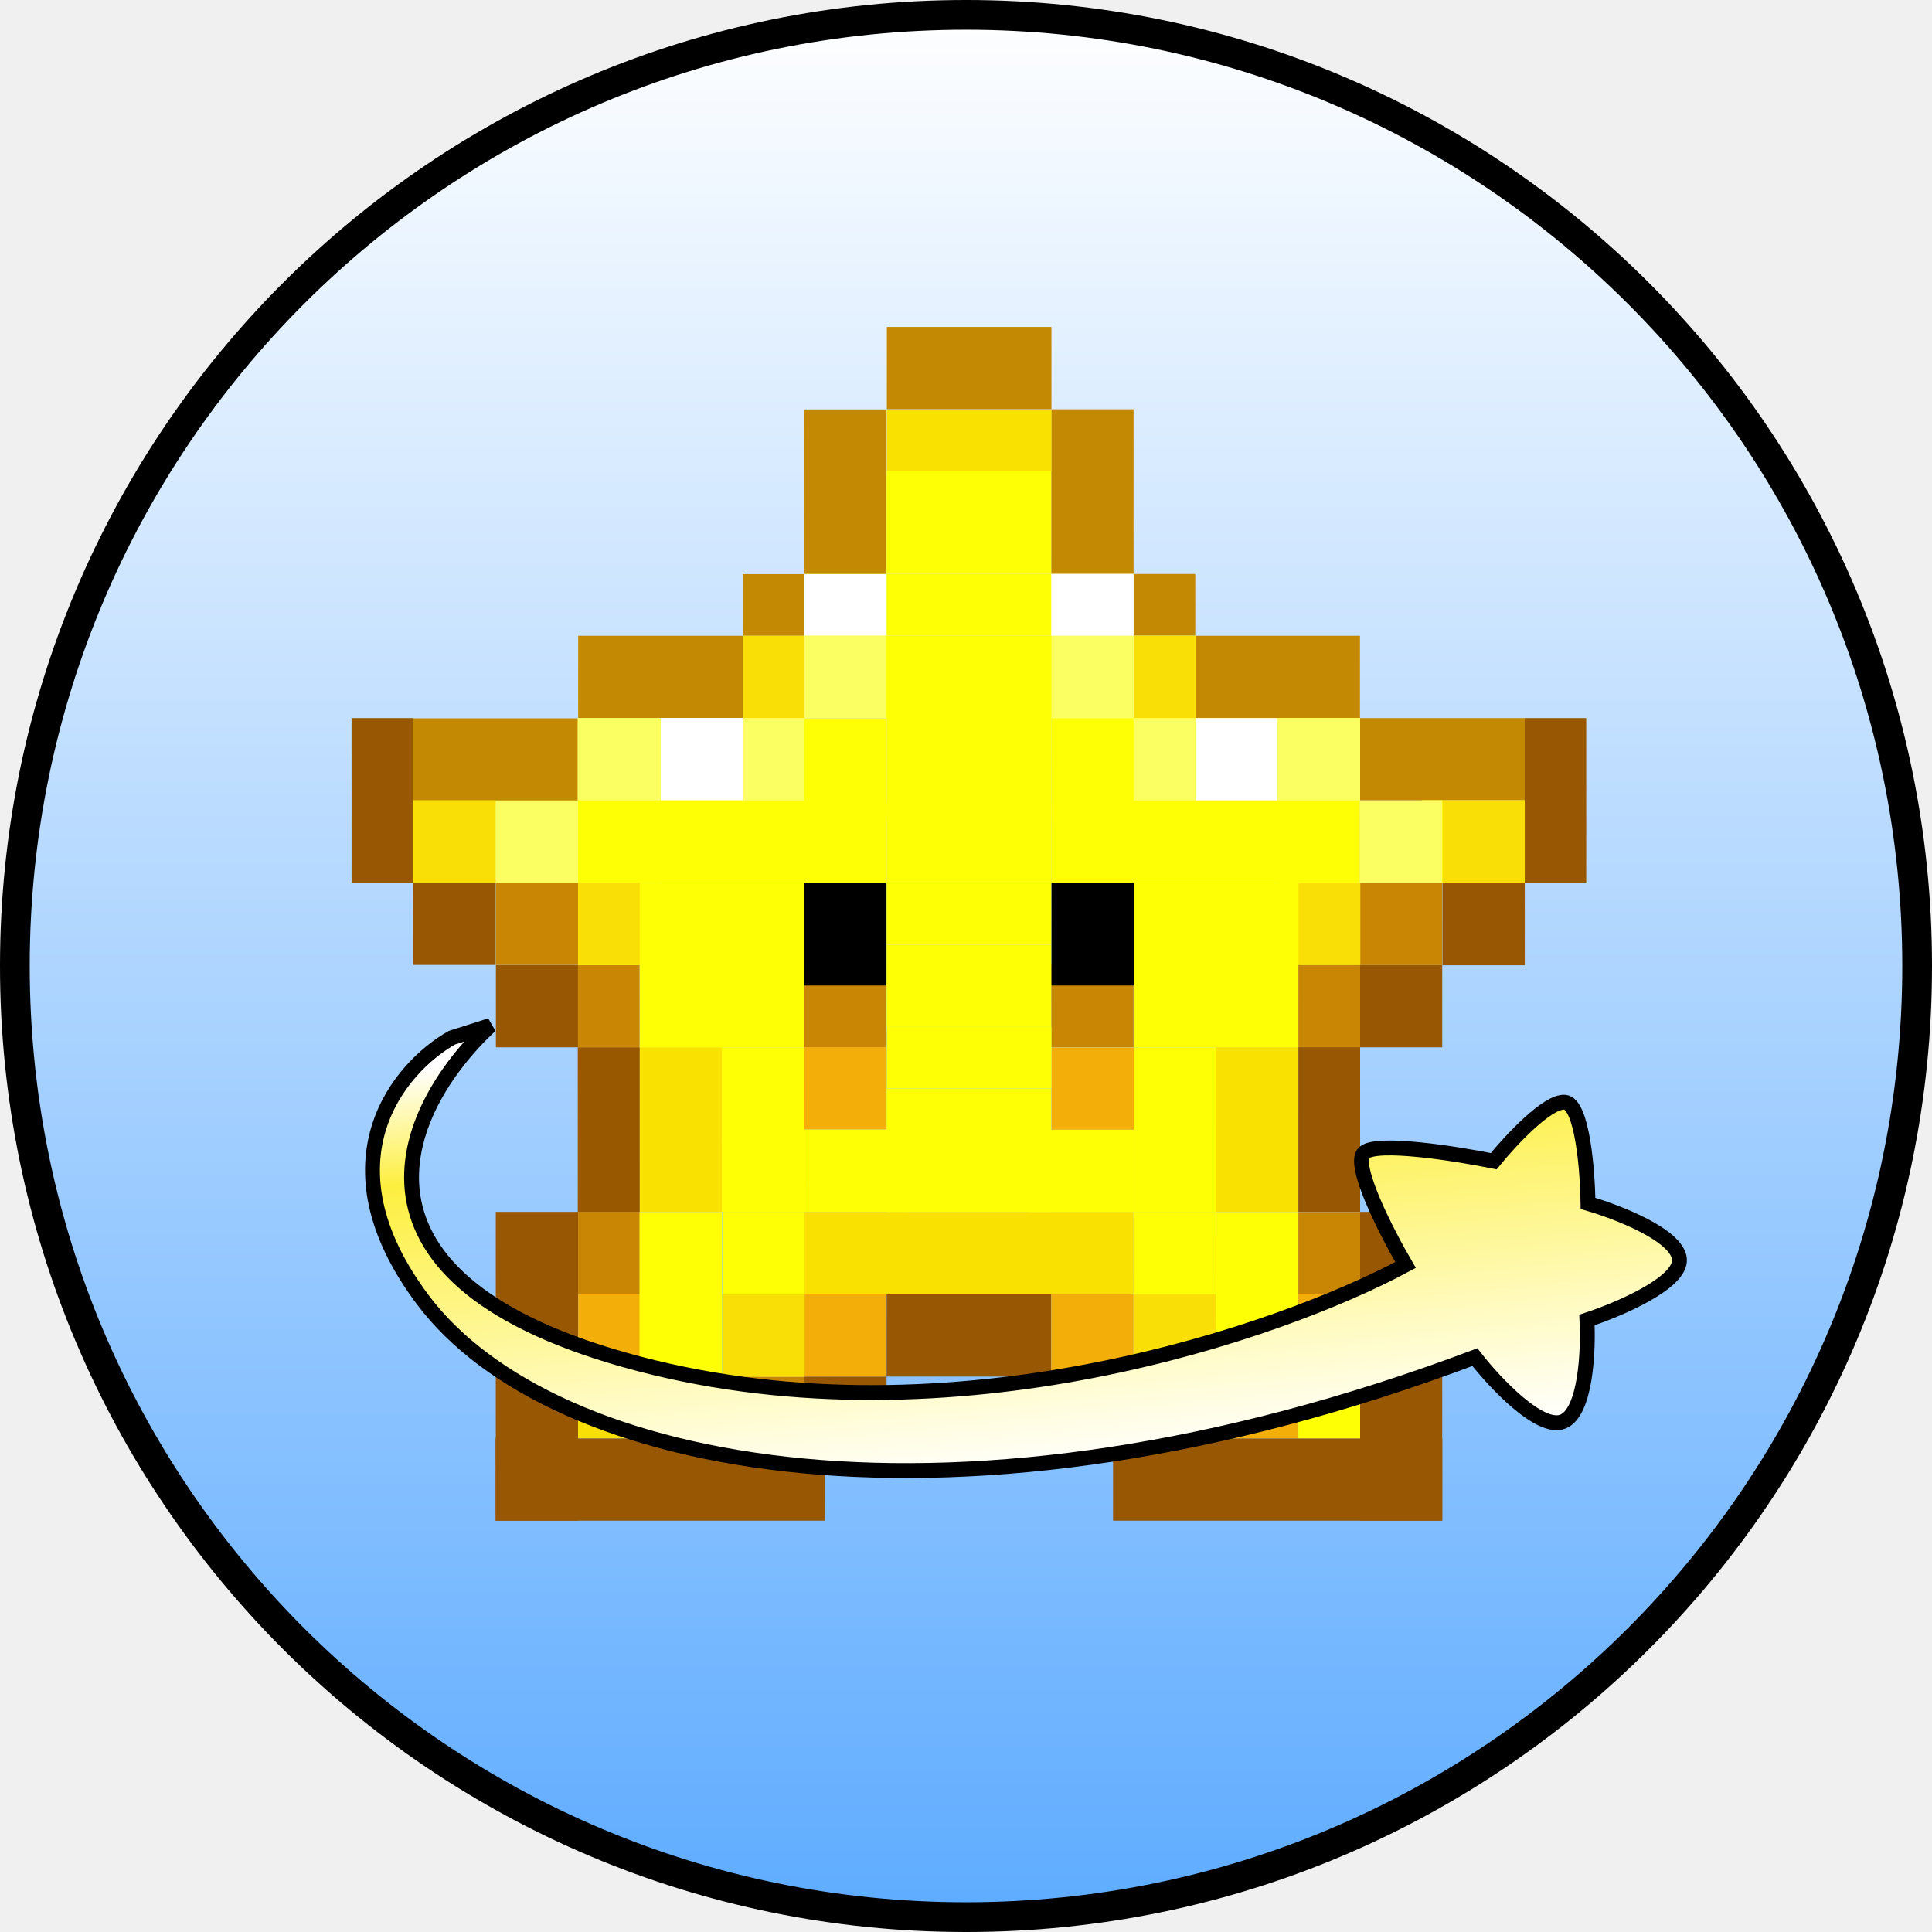
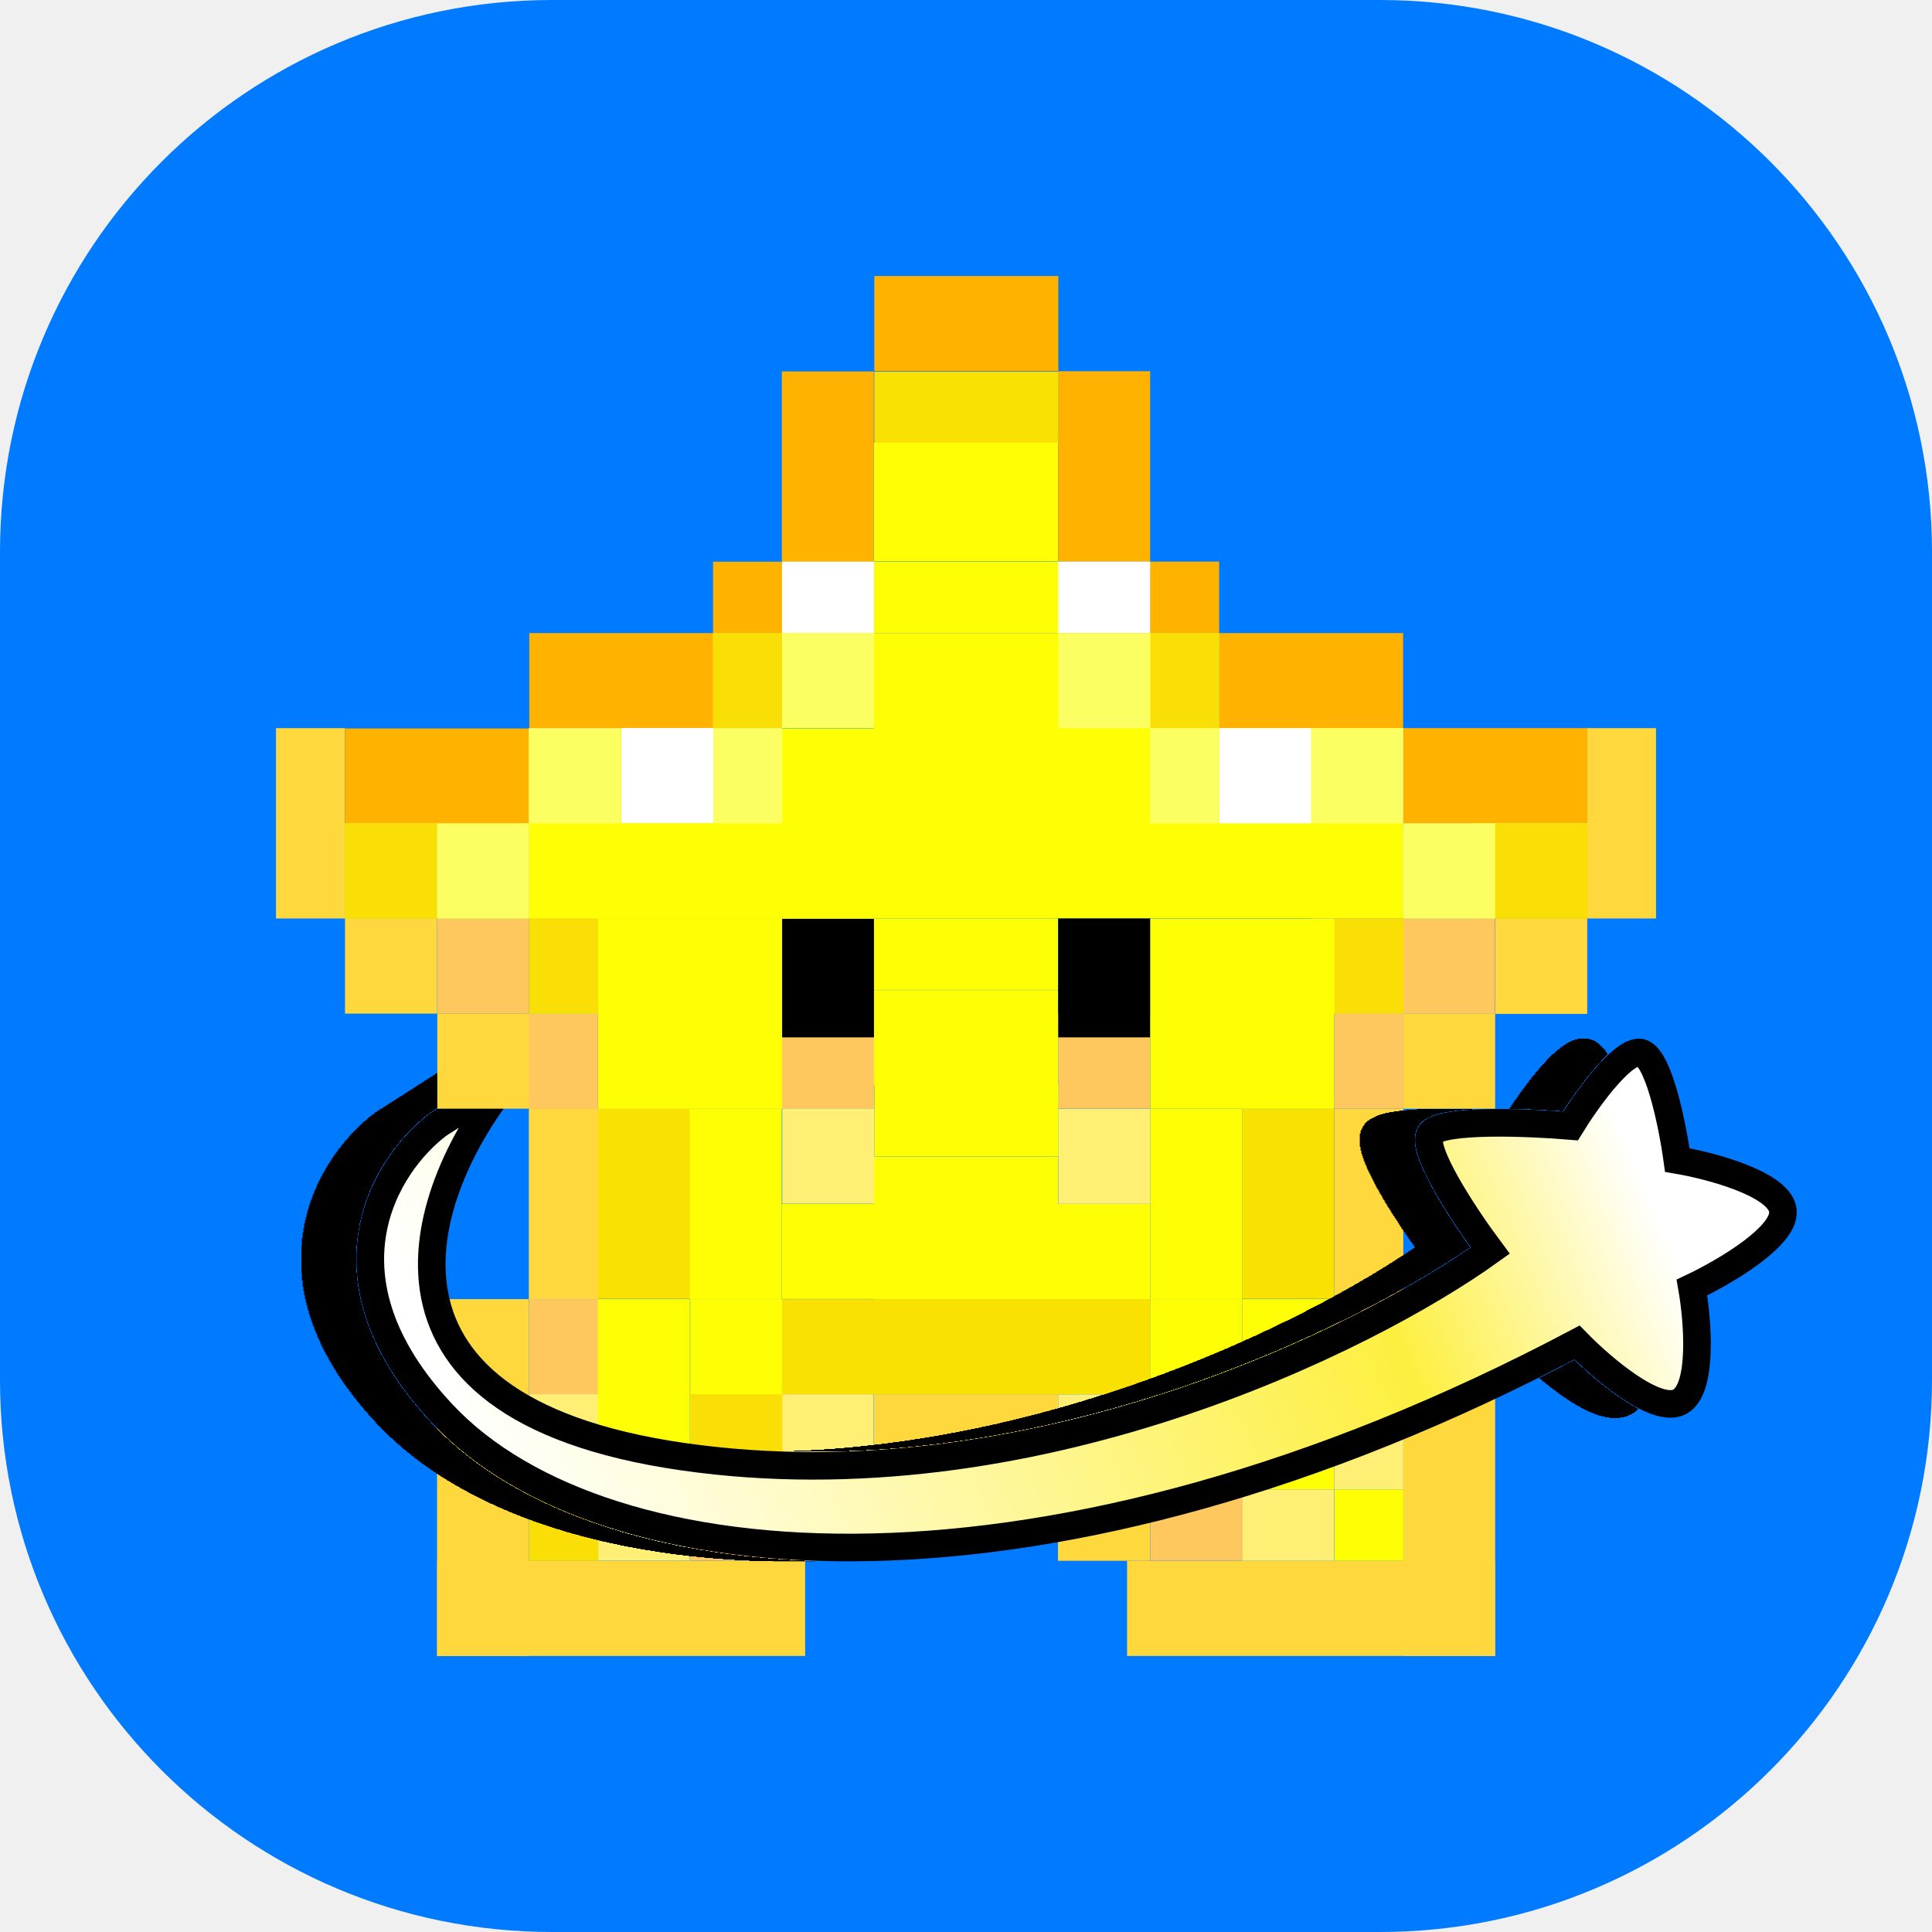
- <svg xmlns="http://www.w3.org/2000/svg" width="65" height="65" viewBox="0 0 65 65" fill="none">
-   <rect x="0.5" y="0.5" width="64" height="64" rx="32" fill="url(#paint0_linear_2089_32564)" />
-   <rect x="0.5" y="0.5" width="64" height="64" rx="32" stroke="black" />
-   <path d="M13.905 24.16L13.905 29.699L11.828 29.699L11.828 24.16L13.905 24.16Z" fill="#985703" />
-   <path d="M51.29 24.16L51.29 29.699L53.367 29.699L53.367 24.16L51.29 24.16Z" fill="#985703" />
-   <path d="M21.52 35.238L21.52 40.777L19.443 40.777L19.443 35.238L21.52 35.238Z" fill="#985703" />
-   <path d="M43.683 35.232L43.683 40.771L45.76 40.771L45.76 35.232L43.683 35.232Z" fill="#985703" />
-   <path d="M16.675 29.695L16.675 32.465L13.906 32.465L13.906 29.695L16.675 29.695Z" fill="#985703" />
-   <path d="M48.53 29.707L48.53 32.476L51.299 32.476L51.299 29.707L48.53 29.707Z" fill="#985703" />
-   <path d="M19.453 32.467L19.453 35.236L16.684 35.236L16.684 32.467L19.453 32.467Z" fill="#985703" />
-   <path d="M45.752 32.467L45.752 35.236L48.522 35.236L48.522 32.467L45.752 32.467Z" fill="#985703" />
-   <path d="M19.449 40.773L19.449 51.158L16.68 51.158L16.68 40.773L19.449 40.773Z" fill="#985703" />
-   <path d="M45.752 40.773L45.752 51.158L48.522 51.158L48.522 40.773L45.752 40.773Z" fill="#985703" />
-   <path d="M27.752 51.162L16.675 51.162L16.675 48.393L27.752 48.393L27.752 51.162Z" fill="#985703" />
-   <path d="M37.447 51.162L48.524 51.162L48.524 48.393L37.447 48.393L37.447 51.162Z" fill="#985703" />
-   <path d="M19.443 26.937H13.905V24.168H19.443V26.937Z" fill="#C38902" />
-   <path d="M45.76 26.929H51.298V24.16H45.76V26.929Z" fill="#C38902" />
-   <path d="M24.99 24.16H19.452V21.391H24.99V24.16Z" fill="#C38902" />
-   <path d="M40.217 24.16H45.755V21.391H40.217V24.16Z" fill="#C38902" />
-   <path d="M27.062 21.393H24.986V19.316H27.062V21.393Z" fill="#C38902" />
-   <path d="M38.137 21.389H40.214V19.312H38.137V21.389Z" fill="#C38902" />
-   <path d="M29.828 48.389H27.059V46.312H29.828V48.389Z" fill="#985703" />
-   <path d="M35.367 46.316H38.136V48.393H35.367V46.316Z" fill="#985703" />
-   <path d="M35.367 46.314H29.829V43.545H35.367V46.314Z" fill="#985703" />
-   <path d="M29.828 13.775L29.828 19.314L27.059 19.314L27.059 13.775L29.828 13.775Z" fill="#C38902" />
-   <path d="M35.367 13.77L35.367 19.308L38.137 19.308L38.137 13.77L35.367 13.77Z" fill="#C38902" />
-   <path d="M35.375 13.769H29.837V11H35.375V13.769Z" fill="#C38902" />
-   <path d="M21.52 35.238L21.52 40.777L19.443 40.777L19.443 35.238L21.52 35.238Z" fill="#985800" />
-   <path d="M24.293 35.232L24.293 40.771L21.523 40.771L21.523 35.232L24.293 35.232Z" fill="#F9E101" />
-   <path d="M43.679 35.232L43.679 40.771L40.91 40.771L40.91 35.232L43.679 35.232Z" fill="#F9E101" />
-   <path d="M35.375 15.86H29.837V13.783H35.375V15.86Z" fill="#F9E101" />
-   <path d="M35.367 19.307H29.829V15.846H35.367V19.307Z" fill="#FEFF04" />
-   <path d="M35.367 27.616H29.829V24.154H35.367V27.616Z" fill="#FEFF04" />
-   <path d="M38.137 43.543H27.06V40.773H38.137V43.543Z" fill="#F9E101" />
-   <path d="M27.062 48.389H24.293V46.312H27.062V48.389Z" fill="#C98604" />
-   <path d="M43.683 43.545L43.683 40.776L45.76 40.776L45.76 43.545L43.683 43.545Z" fill="#C98604" />
-   <path d="M38.137 35.23H35.367V32.461H38.137V35.23Z" fill="#C98604" />
-   <path d="M29.828 35.236H27.059V32.467H29.828V35.236Z" fill="#C98604" />
-   <path d="M29.828 33.157H27.059V29.695H29.828V33.157Z" fill="black" />
-   <path d="M38.143 33.157H35.373V29.695H38.143V33.157Z" fill="black" />
-   <path d="M21.52 32.471V35.24H19.443V32.471H21.52Z" fill="#C98604" />
-   <path d="M19.449 29.695L19.449 32.465L16.68 32.465L16.68 29.695L19.449 29.695Z" fill="#C98604" />
-   <path d="M16.675 26.932L16.675 29.701L13.906 29.701L13.906 26.932L16.675 26.932Z" fill="#FEFF04" />
-   <path d="M19.449 26.932L19.449 29.701L16.68 29.701L16.68 26.932L19.449 26.932Z" fill="#FEFF04" />
-   <path d="M22.218 29.701L22.218 32.47L19.449 32.47L19.449 29.701L22.218 29.701Z" fill="#FEFF04" />
-   <path d="M51.294 26.924L51.294 29.693L47.832 29.693L47.832 26.924L51.294 26.924Z" fill="#FEFF04" />
-   <path d="M48.521 26.932L48.521 29.701L45.752 29.701L45.752 26.932L48.521 26.932Z" fill="#FEFF04" />
-   <path d="M45.758 29.695L45.758 32.465L42.988 32.465L42.988 29.695L45.758 29.695Z" fill="#FEFF04" />
-   <path d="M48.521 29.701L48.521 32.47L45.752 32.47L45.752 29.701L48.521 29.701Z" fill="#C98604" />
-   <path d="M43.683 35.232L43.683 32.463L45.76 32.463L45.76 35.232L43.683 35.232Z" fill="#C98604" />
-   <path d="M21.526 40.773V43.543H19.449V40.773H21.526Z" fill="#C98604" />
-   <path d="M24.285 48.389H21.516V46.312H24.285V48.389Z" fill="#F3AE09" />
-   <path d="M19.452 46.312L19.452 43.543L21.529 43.543L21.529 46.312L19.452 46.312Z" fill="#F3AE09" />
-   <path d="M29.82 46.314H27.051V43.545H29.82V46.314Z" fill="#F3AE09" />
-   <path d="M43.683 46.316L43.683 43.547L45.76 43.547L45.76 46.316L43.683 46.316Z" fill="#F3AE09" />
-   <path d="M38.137 46.32H35.367V43.551H38.137V46.32Z" fill="#F3AE09" />
-   <path d="M43.68 48.393H40.91V46.316H43.68V48.393Z" fill="#F3AE09" />
-   <path d="M38.143 38.008H35.373V35.238H38.143V38.008Z" fill="#F3AE09" />
-   <path d="M29.834 38.002H27.065V35.232H29.834V38.002Z" fill="#F3AE09" />
-   <path d="M24.285 40.777L24.285 46.316L21.516 46.316L21.516 40.777L24.285 40.777Z" fill="#FEFF04" />
-   <path d="M43.679 40.777L43.679 46.316L40.91 46.316L40.91 40.777L43.679 40.777Z" fill="#FEFF04" />
-   <path d="M40.912 35.238L40.912 40.777L38.143 40.777L38.143 35.238L40.912 35.238Z" fill="#FEFF04" />
-   <path d="M43.681 29.695L43.681 35.234L38.143 35.234L38.143 29.695L43.681 29.695Z" fill="#FEFF04" />
-   <path d="M27.062 29.701L27.062 35.24L21.523 35.24L21.523 29.701L27.062 29.701Z" fill="#FEFF04" />
-   <path d="M29.828 24.168L29.828 29.706L19.443 29.706L19.443 24.168L29.828 24.168Z" fill="#FEFF04" />
-   <path d="M45.752 24.154L45.752 29.693L35.367 29.693L35.367 24.154L45.752 24.154Z" fill="#FEFF04" />
-   <path d="M27.054 35.238L27.054 40.777L24.285 40.777L24.285 35.238L27.054 35.238Z" fill="#FEFF04" />
-   <path d="M30.52 38.002L30.52 40.771L27.059 40.771L27.059 38.002L30.52 38.002Z" fill="#FEFF04" />
-   <path d="M38.145 38.008L38.145 40.777L34.684 40.777L34.684 38.008L38.145 38.008Z" fill="#FEFF04" />
-   <path d="M27.068 40.773L27.068 46.312L24.299 46.312L24.299 40.773L27.068 40.773Z" fill="#FEFF04" />
-   <path d="M40.906 40.773L40.906 46.312L38.137 46.312L38.137 40.773L40.906 40.773Z" fill="#FEFF04" />
-   <path d="M35.367 29.701L29.829 29.701L29.829 26.932L35.367 26.932L35.367 29.701Z" fill="#FEFF04" />
-   <path d="M40.217 24.16H24.986V21.391H40.217V24.16Z" fill="#FEFF04" />
-   <path d="M38.137 21.389H27.06V19.312H38.137V21.389Z" fill="#FEFF04" />
-   <path d="M35.367 31.778L29.829 31.778L29.829 29.701L35.367 29.701L35.367 31.778Z" fill="#FEFF04" />
-   <path d="M35.367 34.55L29.829 34.55L29.829 31.781L35.367 31.781L35.367 34.55Z" fill="#FEFF04" />
-   <path d="M35.375 36.62L29.837 36.62L29.837 34.543L35.375 34.543L35.375 36.62Z" fill="#FEFF04" />
-   <path d="M35.367 39.394L29.829 39.394L29.829 36.625L35.367 36.625L35.367 39.394Z" fill="#FEFF04" />
-   <path d="M35.361 40.776L29.823 40.776L29.823 38.699L35.361 38.699L35.361 40.776Z" fill="#FEFF04" />
-   <path d="M45.76 48.393H43.683V46.316H45.76V48.393Z" fill="#FEFF04" />
-   <path d="M21.529 48.389H19.452V46.312H21.529V48.389Z" fill="#FEFF04" />
-   <path d="M40.91 48.389H38.141V46.312H40.91V48.389Z" fill="#C98604" />
-   <path d="M24.99 26.924H22.221V24.154H24.99V26.924Z" fill="white" />
-   <path d="M29.828 21.393H27.059V19.316H29.828V21.393Z" fill="white" />
-   <path d="M38.137 21.389H35.367V19.312H38.137V21.389Z" fill="white" />
-   <path d="M42.988 26.929H40.219V24.16H42.988V26.929Z" fill="white" />
-   <path d="M40.217 24.16H38.14V21.391H40.217V24.16Z" fill="#F9DF06" />
-   <path d="M27.062 24.168H24.986V21.398H27.062V24.168Z" fill="#F9DF06" />
-   <path d="M13.91 29.695L13.91 26.926L16.68 26.926L16.68 29.695L13.91 29.695Z" fill="#F9DF06" />
-   <path d="M19.447 32.467L19.447 29.698L21.523 29.698L21.523 32.467L19.447 32.467Z" fill="#F9DF06" />
-   <path d="M19.452 48.387L19.452 46.31L21.529 46.31L21.529 48.387L19.452 48.387Z" fill="#F9DF06" />
-   <path d="M27.068 46.32L24.299 46.32L24.299 43.551L27.068 43.551L27.068 46.32Z" fill="#F9DF06" />
-   <path d="M38.143 43.543L40.912 43.543L40.912 46.312L38.143 46.312L38.143 43.543Z" fill="#F9DF06" />
-   <path d="M43.689 32.467L43.689 29.698L45.766 29.698L45.766 32.467L43.689 32.467Z" fill="#F9DF06" />
-   <path d="M48.53 29.707L48.53 26.938L51.299 26.938L51.299 29.707L48.53 29.707Z" fill="#F9DF06" />
-   <path d="M19.449 26.932V29.701H16.68V26.932H19.449Z" fill="#FBFF62" />
-   <path d="M22.207 26.929L19.438 26.929L19.438 24.16L22.207 24.16L22.207 26.929Z" fill="#FBFF62" />
-   <path d="M27.068 26.929L24.991 26.929L24.991 24.16L27.068 24.16L27.068 26.929Z" fill="#FBFF62" />
-   <path d="M38.137 26.929L40.214 26.929L40.214 24.16L38.137 24.16L38.137 26.929Z" fill="#FBFF62" />
-   <path d="M29.828 24.154L27.059 24.154L27.059 21.385L29.828 21.385L29.828 24.154Z" fill="#FBFF62" />
-   <path d="M35.375 24.168L38.144 24.168L38.144 21.398L35.375 21.398L35.375 24.168Z" fill="#FBFF62" />
-   <path d="M42.988 26.929L45.758 26.929L45.758 24.16L42.988 24.16L42.988 26.929Z" fill="#FBFF62" />
-   <path d="M48.521 26.932L48.521 29.701L45.752 29.701L45.752 26.932L48.521 26.932Z" fill="#FBFF62" />
-   <path d="M14.217 43.719C10.747 39.078 13.429 35.915 15.204 34.913L16.5 34.5C13.423 37.374 10.953 43.12 21.506 45.886C32.059 48.652 43.091 44.82 47.288 42.558C46.648 41.462 45.474 39.172 45.896 38.781C46.319 38.39 48.977 38.809 50.254 39.067C50.81 38.382 52.068 37.026 52.651 37.084C53.234 37.141 53.412 39.377 53.428 40.488C54.419 40.775 56.421 41.55 56.502 42.354C56.583 43.158 54.461 44.059 53.391 44.41C53.444 45.42 53.358 47.518 52.581 47.828C51.804 48.139 50.284 46.513 49.621 45.66C32.244 52.203 18.554 49.521 14.217 43.719Z" fill="url(#paint1_linear_2089_32564)" stroke="black" stroke-width="0.5" />
+ <svg xmlns="http://www.w3.org/2000/svg" width="35" height="35" viewBox="0 0 35 35" fill="none">
+   <rect width="35" height="35" rx="10" fill="#007BFF" />
+   <path d="M6.25 13.191L6.25 16.639L5 16.639L5 13.191L6.25 13.191Z" fill="#FFD83D" />
+   <path d="M28.75 13.191L28.75 16.639L30 16.639L30 13.191L28.75 13.191Z" fill="#FFD83D" />
+   <path d="M10.834 20.086L10.834 23.534L9.584 23.534L9.584 20.086L10.834 20.086Z" fill="#FFD83D" />
+   <path d="M24.172 20.082L24.172 23.53L25.422 23.53L25.422 20.082L24.172 20.082Z" fill="#FFD83D" />
+   <path d="M7.917 16.639L7.917 18.362L6.25 18.362L6.25 16.639L7.917 16.639Z" fill="#FFD83D" />
+   <path d="M27.087 16.645L27.087 18.368L28.754 18.368L28.754 16.645L27.087 16.645Z" fill="#FFD83D" />
+   <path d="M25.419 18.361L25.419 20.085L27.086 20.085L27.086 18.361L25.419 18.361Z" fill="#FFD83D" />
+   <path d="M9.585 23.535L9.585 29.999L7.918 29.999L7.918 23.535L9.585 23.535Z" fill="#FFD83D" />
+   <path d="M25.419 23.535L25.419 29.999L27.086 29.999L27.086 23.535L25.419 23.535Z" fill="#FFD83D" />
+   <path d="M14.586 29.999L7.919 29.999L7.919 28.275L14.586 28.275L14.586 29.999Z" fill="#FFD83D" />
+   <path d="M20.418 29.999L27.085 29.999L27.085 28.275L20.418 28.275L20.418 29.999Z" fill="#FFD83D" />
+   <path d="M9.584 14.921H6.251V13.197H9.584V14.921Z" fill="#FFB200" />
+   <path d="M25.422 14.915H28.755V13.191H25.422V14.915Z" fill="#FFB200" />
+   <path d="M12.922 13.193H9.589V11.469H12.922V13.193Z" fill="#FFB200" />
+   <path d="M22.086 13.193H25.419V11.469H22.086V13.193Z" fill="#FFB200" />
+   <path d="M14.168 11.469H12.918V10.176H14.168V11.469Z" fill="#FFB200" />
+   <path d="M20.836 11.467H22.086V10.174H20.836V11.467Z" fill="#FFB200" />
+   <path d="M15.834 28.273H14.167V26.98H15.834V28.273Z" fill="#FFD83D" />
+   <path d="M19.166 26.983H20.833V28.275H19.166V26.983Z" fill="#FFD83D" />
+   <path d="M19.166 26.982H15.833V25.258H19.166V26.982Z" fill="#FFD83D" />
+   <path d="M15.831 6.729L15.831 10.176L14.164 10.176L14.164 6.729L15.831 6.729Z" fill="#FFB200" />
+   <path d="M19.169 6.725L19.169 10.172L20.836 10.172L20.836 6.725L19.169 6.725Z" fill="#FFB200" />
+   <path d="M19.172 6.724H15.839V5H19.172V6.724Z" fill="#FFB200" />
+   <path d="M10.834 20.086L10.834 23.534L9.584 23.534L9.584 20.086L10.834 20.086Z" fill="#FFD83D" />
+   <path d="M12.503 20.082L12.503 23.53L10.836 23.53L10.836 20.082L12.503 20.082Z" fill="#F9E101" />
+   <path d="M24.171 20.082L24.171 23.53L22.504 23.53L22.504 20.082L24.171 20.082Z" fill="#F9E101" />
+   <path d="M19.172 8.027H15.839V6.734H19.172V8.027Z" fill="#F9E101" />
+   <path d="M19.166 10.17H15.833V8.016H19.166V10.17Z" fill="#FEFF04" />
+   <path d="M19.166 15.342H15.833V13.188H19.166V15.342Z" fill="#FEFF04" />
+   <path d="M20.836 25.259H14.169V23.535H20.836V25.259Z" fill="#F9E101" />
+   <path d="M14.168 28.273H12.501V26.98H14.168V28.273Z" fill="#FFC85E" />
+   <path d="M24.172 25.258L24.172 23.534L25.422 23.534L25.422 25.258L24.172 25.258Z" fill="#FFC85E" />
+   <path d="M20.836 20.083H19.169V18.359H20.836V20.083Z" fill="#FFC85E" />
+   <path d="M15.834 20.085H14.167V18.361H15.834V20.085Z" fill="#FFC85E" />
+   <path d="M15.834 18.793H14.167V16.639H15.834V18.793Z" fill="black" />
+   <path d="M20.838 18.793H19.171V16.639H20.838V18.793Z" fill="black" />
+   <path d="M10.834 18.365V20.089H9.584V18.365H10.834Z" fill="#FFC85E" />
+   <path d="M9.585 16.639L9.585 18.362L7.918 18.362L7.918 16.639L9.585 16.639Z" fill="#FFC85E" />
+   <path d="M7.917 14.916L7.917 16.64L6.25 16.64L6.25 14.916L7.917 14.916Z" fill="#FEFF04" />
+   <path d="M9.585 14.916L9.585 16.64L7.918 16.64L7.918 14.916L9.585 14.916Z" fill="#FEFF04" />
+   <path d="M11.255 16.641L11.255 18.364L9.588 18.364L9.588 16.641L11.255 16.641Z" fill="#FEFF04" />
+   <path d="M28.751 14.912L28.751 16.636L26.668 16.636L26.668 14.912L28.751 14.912Z" fill="#FEFF04" />
+   <path d="M27.083 14.916L27.083 16.64L25.416 16.64L25.416 14.916L27.083 14.916Z" fill="#FEFF04" />
+   <path d="M25.421 16.639L25.421 18.362L23.754 18.362L23.754 16.639L25.421 16.639Z" fill="#FEFF04" />
+   <path d="M27.083 16.641L27.083 18.364L25.416 18.364L25.416 16.641L27.083 16.641Z" fill="#FFC85E" />
+   <path d="M24.172 20.082L24.172 18.358L25.422 18.358L25.422 20.082L24.172 20.082Z" fill="#FFC85E" />
+   <path d="M10.838 23.535V25.259H9.588V23.535H10.838Z" fill="#FFC85E" />
+   <path d="M12.496 28.273H10.829V26.98H12.496V28.273Z" fill="#FFEF74" />
+   <path d="M9.588 26.98L9.588 25.257L10.838 25.257L10.838 26.98L9.588 26.98Z" fill="#FFEF74" />
+   <path d="M15.828 26.982H14.162V25.258H15.828V26.982Z" fill="#FFEF74" />
+   <path d="M24.172 26.982L24.172 25.259L25.422 25.259L25.422 26.982L24.172 26.982Z" fill="#FFEF74" />
+   <path d="M20.836 26.983H19.169V25.26H20.836V26.983Z" fill="#FFEF74" />
+   <path d="M24.168 28.275H22.501V26.982H24.168V28.275Z" fill="#FFEF74" />
+   <path d="M20.838 21.81H19.171V20.086H20.838V21.81Z" fill="#FFEF74" />
+   <path d="M15.838 21.806H14.171V20.082H15.838V21.806Z" fill="#FFEF74" />
+   <path d="M12.499 23.535L12.499 26.983L10.832 26.983L10.832 23.535L12.499 23.535Z" fill="#FEFF04" />
+   <path d="M24.171 23.535L24.171 26.983L22.504 26.983L22.504 23.535L24.171 23.535Z" fill="#FEFF04" />
+   <path d="M22.505 20.086L22.505 23.534L20.838 23.534L20.838 20.086L22.505 20.086Z" fill="#FEFF04" />
+   <path d="M24.171 16.639L24.171 20.086L20.838 20.086L20.838 16.639L24.171 16.639Z" fill="#FEFF04" />
+   <path d="M14.169 16.641L14.169 20.088L10.836 20.088L10.836 16.641L14.169 16.641Z" fill="#FEFF04" />
+   <path d="M15.834 13.197L15.834 16.645L9.584 16.645L9.584 13.197L15.834 13.197Z" fill="#FEFF04" />
+   <path d="M25.416 13.188L25.416 16.635L19.166 16.635L19.166 13.188L25.416 13.188Z" fill="#FEFF04" />
+   <path d="M14.163 20.086L14.163 23.534L12.496 23.534L12.496 20.086L14.163 20.086Z" fill="#FEFF04" />
+   <path d="M16.247 21.809L16.247 23.532L14.164 23.532L14.164 21.809L16.247 21.809Z" fill="#FEFF04" />
+   <path d="M20.837 21.812L20.837 23.536L18.754 23.536L18.754 21.812L20.837 21.812Z" fill="#FEFF04" />
+   <path d="M14.171 23.535L14.171 26.983L12.504 26.983L12.504 23.535L14.171 23.535Z" fill="#FEFF04" />
+   <path d="M22.503 23.535L22.503 26.983L20.836 26.983L20.836 23.535L22.503 23.535Z" fill="#FEFF04" />
+   <path d="M19.166 16.64L15.833 16.64L15.833 14.916L19.166 14.916L19.166 16.64Z" fill="#FEFF04" />
+   <path d="M22.086 13.193H12.919V11.469H22.086V13.193Z" fill="#FEFF04" />
+   <path d="M20.836 11.467H14.169V10.174H20.836V11.467Z" fill="#FEFF04" />
+   <path d="M19.166 17.933L15.833 17.933L15.833 16.641L19.166 16.641L19.166 17.933Z" fill="#FEFF04" />
+   <path d="M19.166 19.659L15.833 19.659L15.833 17.936L19.166 17.936L19.166 19.659Z" fill="#FEFF04" />
+   <path d="M19.172 20.949L15.839 20.949L15.839 19.656L19.172 19.656L19.172 20.949Z" fill="#FEFF04" />
+   <path d="M19.166 22.675L15.833 22.675L15.833 20.951L19.166 20.951L19.166 22.675Z" fill="#FEFF04" />
+   <path d="M19.162 23.535L15.829 23.535L15.829 22.242L19.162 22.242L19.162 23.535Z" fill="#FEFF04" />
+   <path d="M25.422 28.275H24.172V26.982H25.422V28.275Z" fill="#FEFF04" />
+   <path d="M10.838 28.273H9.588V26.98H10.838V28.273Z" fill="#FEFF04" />
+   <path d="M22.504 28.273H20.837V26.98H22.504V28.273Z" fill="#FFC85E" />
+   <path d="M12.922 14.911H11.255V13.188H12.922V14.911Z" fill="white" />
+   <path d="M15.834 11.469H14.167V10.176H15.834V11.469Z" fill="white" />
+   <path d="M20.836 11.467H19.169V10.174H20.836V11.467Z" fill="white" />
+   <path d="M23.754 14.915H22.087V13.191H23.754V14.915Z" fill="white" />
+   <path d="M22.086 13.193H20.836V11.469H22.086V13.193Z" fill="#F9DF06" />
+   <path d="M14.168 13.194H12.918V11.471H14.168V13.194Z" fill="#F9DF06" />
+   <path d="M6.251 16.639L6.251 14.915L7.918 14.915L7.918 16.639L6.251 16.639Z" fill="#F9DF06" />
+   <path d="M9.586 18.361L9.586 16.638L10.836 16.638L10.836 18.361L9.586 18.361Z" fill="#F9DF06" />
+   <path d="M9.588 28.273L9.588 26.981L10.838 26.981L10.838 28.273L9.588 28.273Z" fill="#F9DF06" />
+   <path d="M14.172 26.983L12.505 26.983L12.505 25.26L14.172 25.26L14.172 26.983Z" fill="#F9DF06" />
+   <path d="M20.838 25.257L22.505 25.257L22.505 26.98L20.838 26.98L20.838 25.257Z" fill="#F9DF06" />
+   <path d="M24.176 18.361L24.176 16.638L25.426 16.638L25.426 18.361L24.176 18.361Z" fill="#F9DF06" />
+   <path d="M27.087 16.645L27.087 14.921L28.754 14.921L28.754 16.645L27.087 16.645Z" fill="#F9DF06" />
+   <path d="M9.585 14.916V16.64H7.918V14.916H9.585Z" fill="#FBFF62" />
+   <path d="M11.246 14.915L9.579 14.915L9.579 13.191L11.246 13.191L11.246 14.915Z" fill="#FBFF62" />
+   <path d="M14.172 14.915L12.922 14.915L12.922 13.191L14.172 13.191L14.172 14.915Z" fill="#FBFF62" />
+   <path d="M20.836 14.915L22.086 14.915L22.086 13.191L20.836 13.191L20.836 14.915Z" fill="#FBFF62" />
+   <path d="M15.834 13.189L14.167 13.189L14.167 11.465L15.834 11.465L15.834 13.189Z" fill="#FBFF62" />
+   <path d="M19.172 13.194L20.838 13.194L20.838 11.471L19.172 11.471L19.172 13.194Z" fill="#FBFF62" />
+   <path d="M23.754 14.915L25.421 14.915L25.421 13.191L23.754 13.191L23.754 14.915Z" fill="#FBFF62" />
+   <path d="M27.083 14.916L27.083 16.64L25.416 16.64L25.416 14.916L27.083 14.916Z" fill="#FBFF62" />
+   <g filter="url(#filter0_d_2252_21593)">
+     <path d="M8.019 25.617C5.681 23.125 6.996 21.079 7.946 20.367L9.215 19.555C7.651 21.458 6.094 25.489 12.379 26.39C18.663 27.291 24.743 24.276 26.998 22.656C26.549 22.055 25.706 20.789 25.921 20.53C26.136 20.27 27.699 20.334 28.453 20.398C28.724 19.956 29.35 19.072 29.691 19.066C30.031 19.059 30.296 20.363 30.386 21.015C30.978 21.116 32.189 21.434 32.294 21.901C32.4 22.369 31.242 23.046 30.651 23.325C30.755 23.916 30.858 25.157 30.433 25.393C30.008 25.629 29.013 24.777 28.569 24.321C19.029 29.367 10.942 28.733 8.019 25.617Z" fill="url(#paint0_linear_2252_21593)" />
+     <path d="M8.019 25.617C5.681 23.125 6.996 21.079 7.946 20.367L9.215 19.555C7.651 21.458 6.094 25.489 12.379 26.39C18.663 27.291 24.743 24.276 26.998 22.656C26.549 22.055 25.706 20.789 25.921 20.53C26.136 20.27 27.699 20.334 28.453 20.398C28.724 19.956 29.35 19.072 29.691 19.066C30.031 19.059 30.296 20.363 30.386 21.015C30.978 21.116 32.189 21.434 32.294 21.901C32.4 22.369 31.242 23.046 30.651 23.325C30.755 23.916 30.858 25.157 30.433 25.393C30.008 25.629 29.013 24.777 28.569 24.321C19.029 29.367 10.942 28.733 8.019 25.617Z" stroke="black" stroke-width="0.5" />
+   </g>
+   <path d="M9.589 18.361L9.589 20.085L7.922 20.085L7.922 18.361L9.589 18.361Z" fill="#FFD83D" />
  <defs>
-     <linearGradient id="paint0_linear_2089_32564" x1="32.5" y1="0" x2="32.5" y2="65" gradientUnits="userSpaceOnUse">
-       <stop offset="0" stop-color="white" />
-       <stop offset="1" stop-color="#5DABFF" />
-     </linearGradient>
-     <linearGradient id="paint1_linear_2089_32564" x1="35.384" y1="49.585" x2="33.686" y2="32.766" gradientUnits="userSpaceOnUse">
+     <filter id="filter0_d_2252_21593" x="5.459" y="18.816" width="27.092" height="9.469" filterUnits="userSpaceOnUse" color-interpolation-filters="sRGB">
+       <feFlood flood-opacity="0" result="BackgroundImageFix" />
+       <feColorMatrix in="SourceAlpha" type="matrix" values="0 0 0 0 0 0 0 0 0 0 0 0 0 0 0 0 0 0 127 0" result="hardAlpha" />
+       <feOffset dx="-1" />
+       <feComposite in2="hardAlpha" operator="out" />
+       <feColorMatrix type="matrix" values="0 0 0 0 0 0 0 0 0 0 0 0 0 0 0 0 0 0 1 0" />
+       <feBlend mode="normal" in2="BackgroundImageFix" result="effect1_dropShadow_2252_21593" />
+       <feBlend mode="normal" in="SourceGraphic" in2="effect1_dropShadow_2252_21593" result="shape" />
+     </filter>
+     <linearGradient id="paint0_linear_2252_21593" x1="6.143" y1="20.639" x2="27.552" y2="11.709" gradientUnits="userSpaceOnUse">
      <stop stop-color="white" />
      <stop offset="0.173" stop-color="#FFFCD2" />
      <stop offset="0.702" stop-color="#FDEF3F" />
      <stop offset="0.928" stop-color="white" />
    </linearGradient>
  </defs>
</svg>
